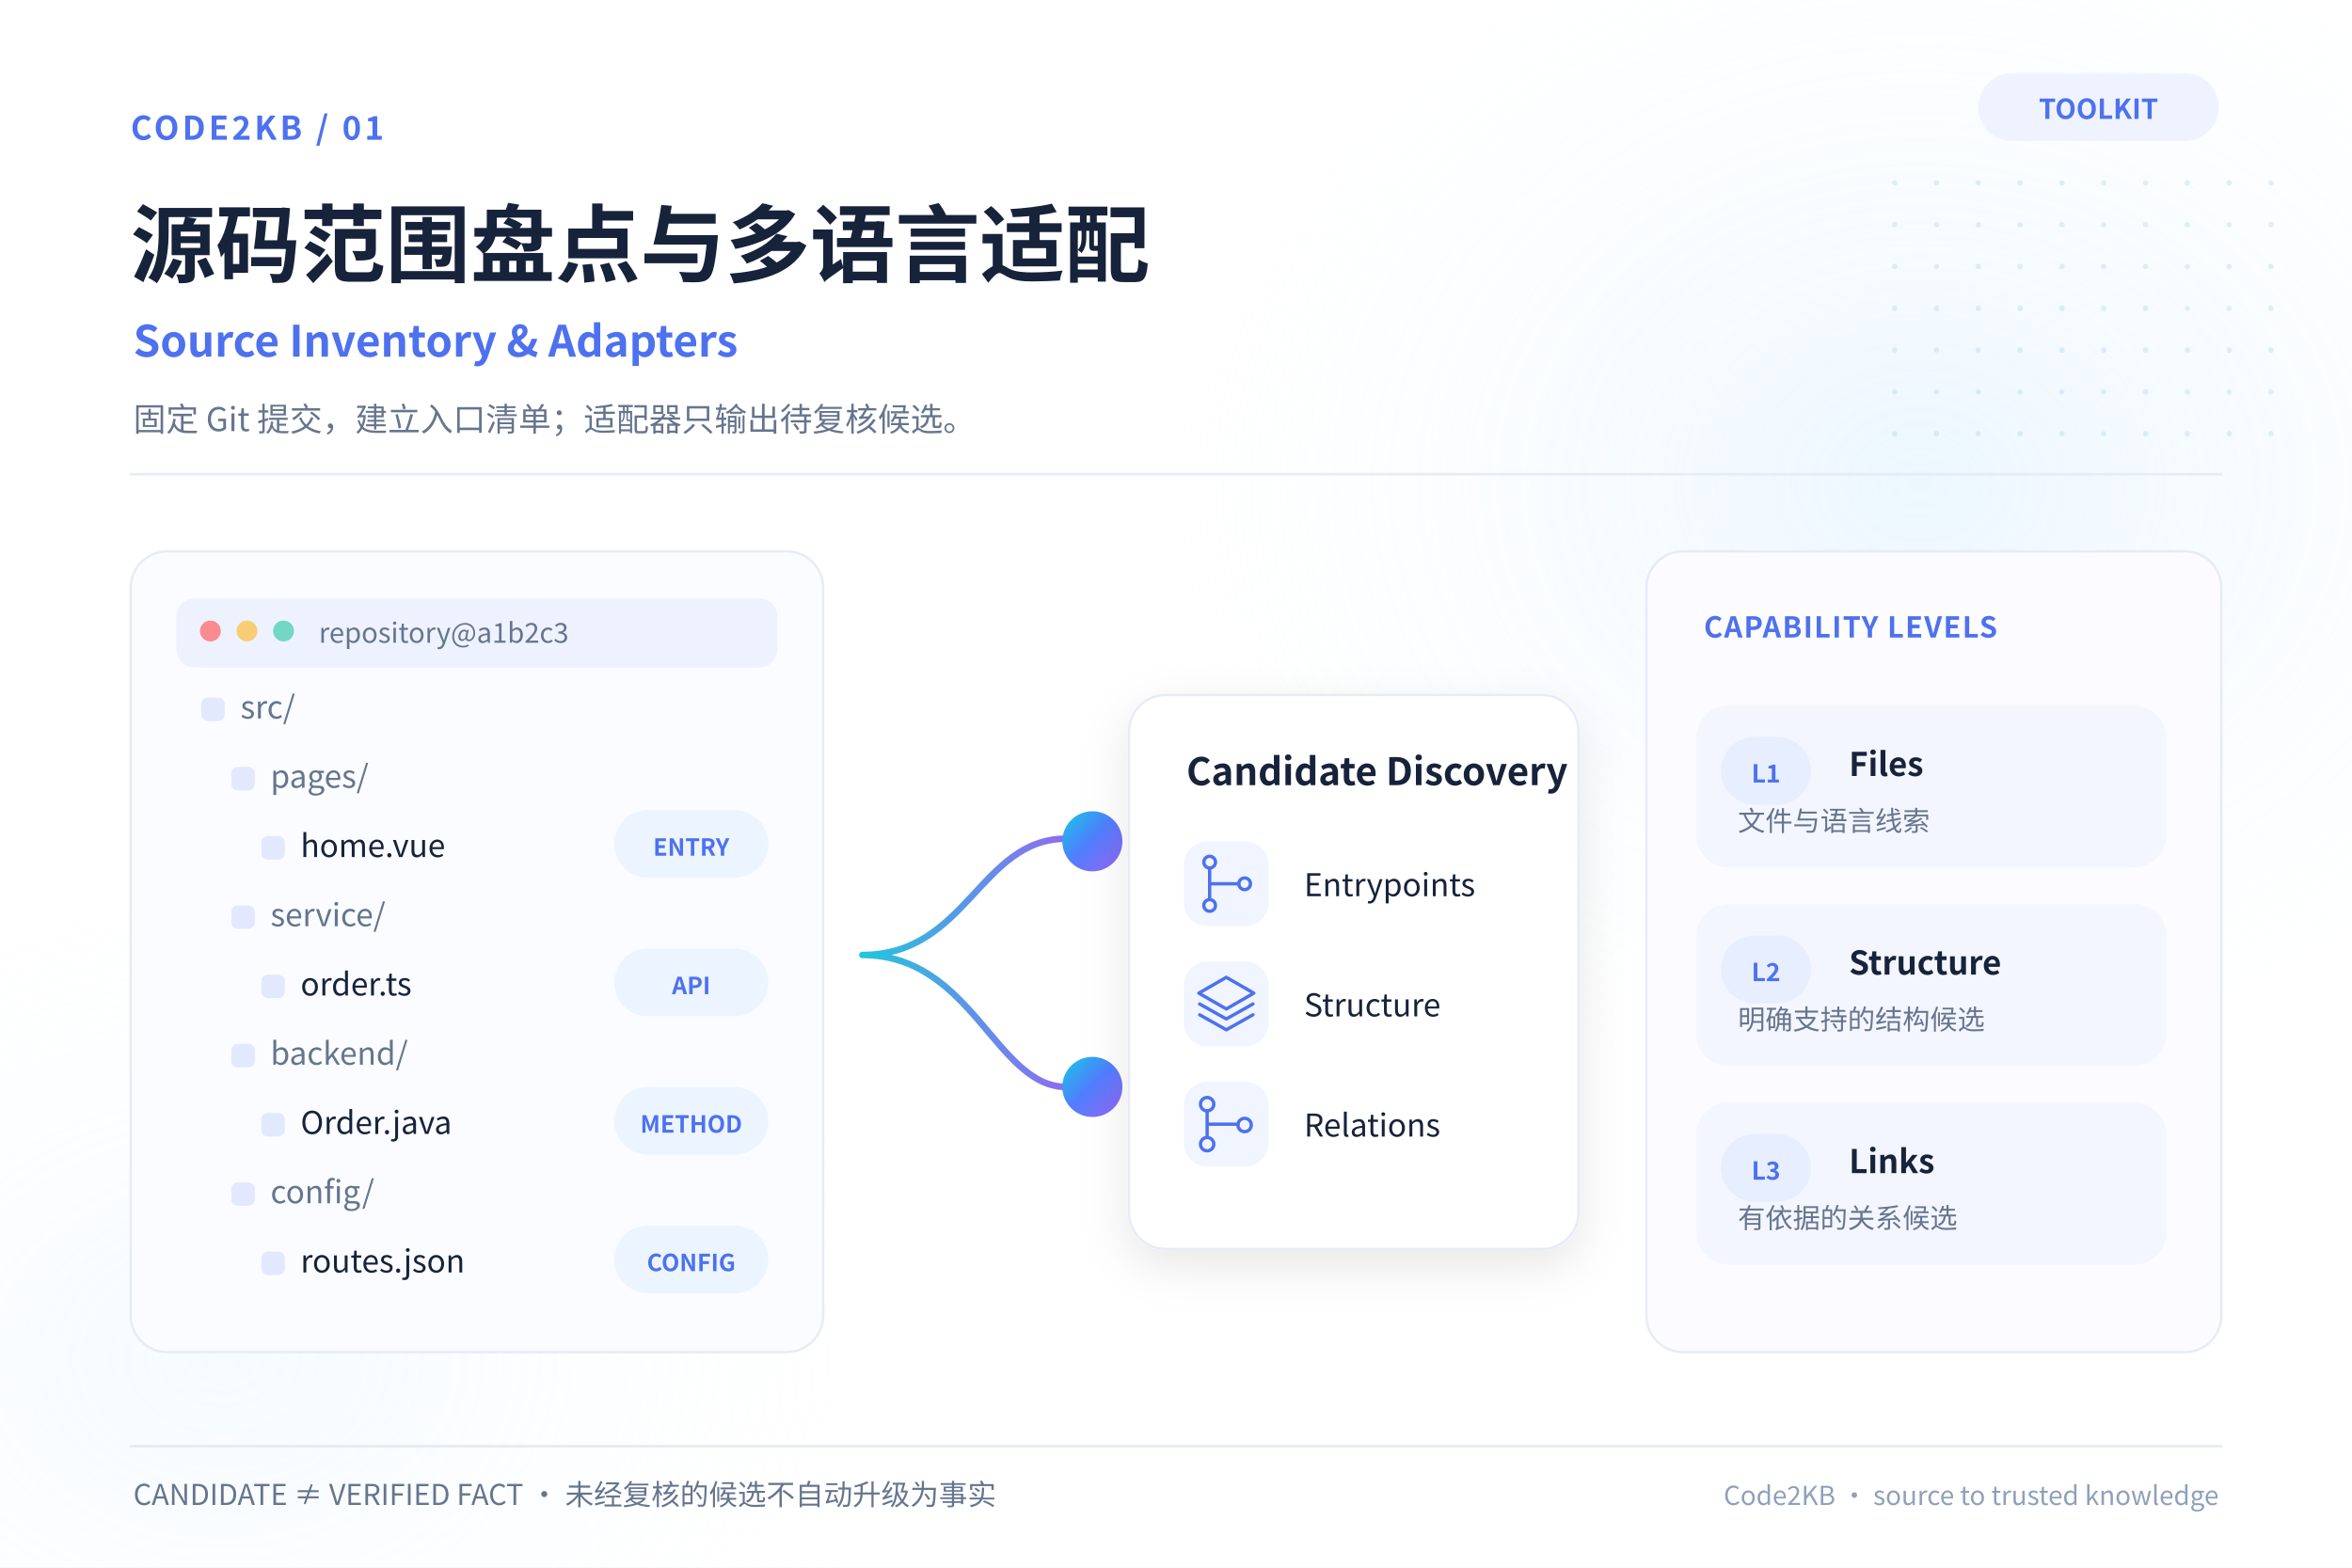
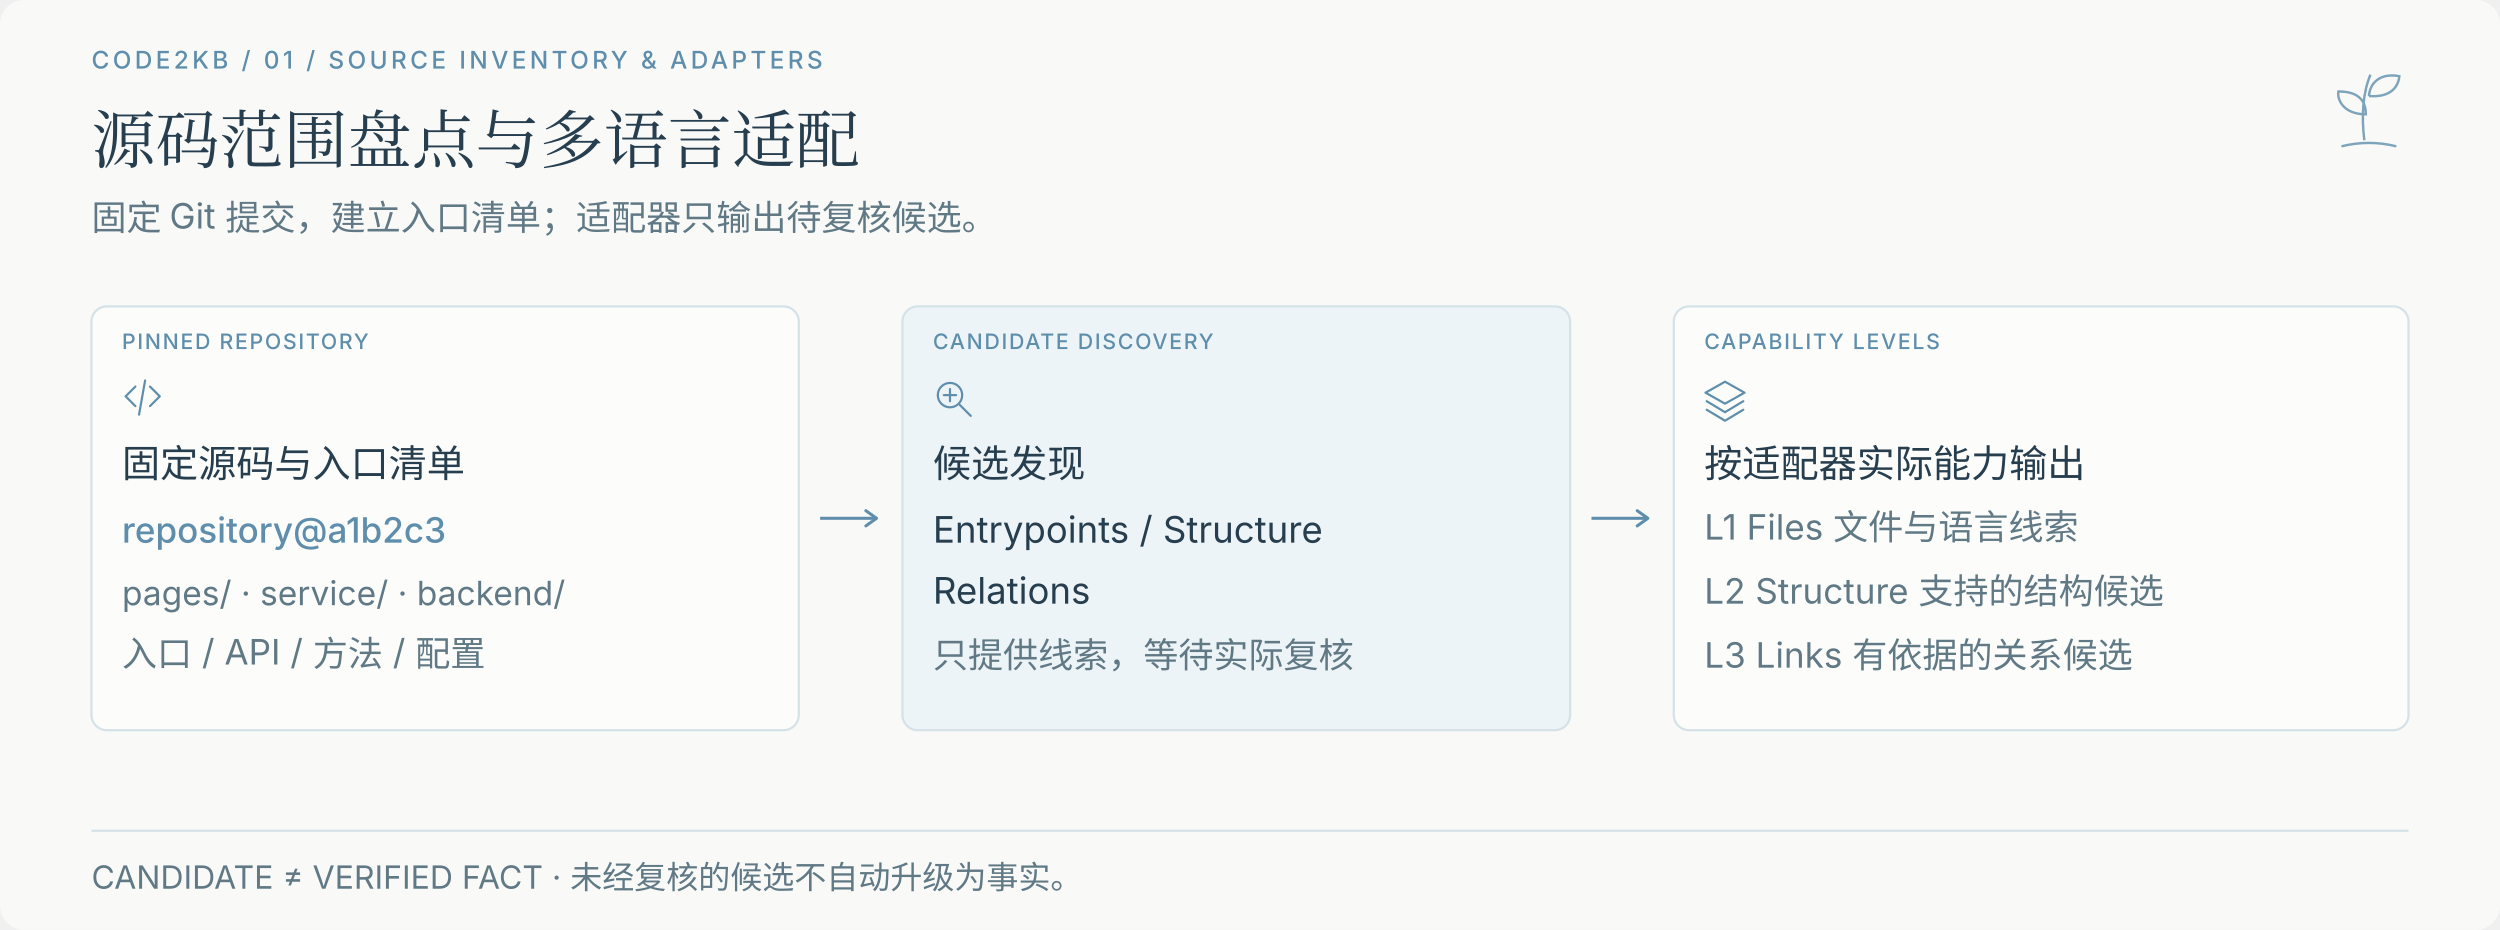
- <svg xmlns="http://www.w3.org/2000/svg" width="1800" height="1200" viewBox="0 0 1800 1200">
-   <defs>
-     <linearGradient id="brand" x1="0" y1="0" x2="1" y2="1">
-       <stop stop-color="#14C9E4" />
-       <stop offset=".48" stop-color="#507EFF" />
-       <stop offset="1" stop-color="#9667F4" />
-     </linearGradient>
-     <linearGradient id="mint" x1="0" y1="0" x2="1" y2="1">
-       <stop stop-color="#DAF9FE" />
-       <stop offset="1" stop-color="#EEE6FF" />
-     </linearGradient>
-     <linearGradient id="flow" x1="0" y1="0" x2="1" y2="0">
-       <stop stop-color="#22C6DC" />
-       <stop offset="1" stop-color="#8F6AF1" />
-     </linearGradient>
-     <linearGradient id="light" x1="0" y1="0" x2="1" y2="1">
-       <stop stop-color="#E8F9FF" />
-       <stop offset="1" stop-color="#F4EEFF" />
-     </linearGradient>
-     <radialGradient id="glow" cx="50%" cy="50%" r="50%">
-       <stop stop-color="#C9E8FE" stop-opacity=".57" />
-       <stop offset="1" stop-color="#FFFFFF" stop-opacity="0" />
-     </radialGradient>
-     <filter id="shadow" x="-20%" y="-30%" width="140%" height="170%">
-       <feGaussianBlur in="SourceAlpha" stdDeviation="18" />
-       <feOffset dy="12" />
-       <feComponentTransfer>
-         <feFuncA type="linear" slope=".095" />
-       </feComponentTransfer>
-       <feMerge>
-         <feMergeNode />
-         <feMergeNode in="SourceGraphic" />
-       </feMerge>
-     </filter>
-   </defs>
-   <rect x="0" y="0" width="1800" height="1200" rx="0" fill="#FFFFFF" stroke="none" stroke-width="1" opacity="1" />
-   <ellipse cx="1470" cy="370" rx="640" ry="520" fill="url(#glow)" opacity="0.65" />
-   <ellipse cx="170" cy="1040" rx="550" ry="430" fill="url(#glow)" opacity="0.33" />
-   <circle cx="1450" cy="140" r="2.1" fill="#9BC1ED" stroke="none" stroke-width="1" opacity="0.28" />
-   <circle cx="1450" cy="172" r="2.1" fill="#9BC1ED" stroke="none" stroke-width="1" opacity="0.28" />
-   <circle cx="1450" cy="204" r="2.1" fill="#9BC1ED" stroke="none" stroke-width="1" opacity="0.28" />
-   <circle cx="1450" cy="236" r="2.1" fill="#9BC1ED" stroke="none" stroke-width="1" opacity="0.28" />
-   <circle cx="1450" cy="268" r="2.1" fill="#9BC1ED" stroke="none" stroke-width="1" opacity="0.28" />
-   <circle cx="1450" cy="300" r="2.1" fill="#9BC1ED" stroke="none" stroke-width="1" opacity="0.28" />
-   <circle cx="1450" cy="332" r="2.1" fill="#9BC1ED" stroke="none" stroke-width="1" opacity="0.28" />
-   <circle cx="1482" cy="140" r="2.1" fill="#9BC1ED" stroke="none" stroke-width="1" opacity="0.28" />
-   <circle cx="1482" cy="172" r="2.1" fill="#9BC1ED" stroke="none" stroke-width="1" opacity="0.28" />
-   <circle cx="1482" cy="204" r="2.1" fill="#9BC1ED" stroke="none" stroke-width="1" opacity="0.28" />
-   <circle cx="1482" cy="236" r="2.1" fill="#9BC1ED" stroke="none" stroke-width="1" opacity="0.28" />
-   <circle cx="1482" cy="268" r="2.1" fill="#9BC1ED" stroke="none" stroke-width="1" opacity="0.28" />
-   <circle cx="1482" cy="300" r="2.1" fill="#9BC1ED" stroke="none" stroke-width="1" opacity="0.28" />
-   <circle cx="1482" cy="332" r="2.1" fill="#9BC1ED" stroke="none" stroke-width="1" opacity="0.28" />
-   <circle cx="1514" cy="140" r="2.1" fill="#9BC1ED" stroke="none" stroke-width="1" opacity="0.28" />
-   <circle cx="1514" cy="172" r="2.1" fill="#9BC1ED" stroke="none" stroke-width="1" opacity="0.28" />
-   <circle cx="1514" cy="204" r="2.1" fill="#9BC1ED" stroke="none" stroke-width="1" opacity="0.28" />
-   <circle cx="1514" cy="236" r="2.1" fill="#9BC1ED" stroke="none" stroke-width="1" opacity="0.28" />
-   <circle cx="1514" cy="268" r="2.1" fill="#9BC1ED" stroke="none" stroke-width="1" opacity="0.28" />
-   <circle cx="1514" cy="300" r="2.1" fill="#9BC1ED" stroke="none" stroke-width="1" opacity="0.28" />
-   <circle cx="1514" cy="332" r="2.1" fill="#9BC1ED" stroke="none" stroke-width="1" opacity="0.28" />
-   <circle cx="1546" cy="140" r="2.1" fill="#9BC1ED" stroke="none" stroke-width="1" opacity="0.28" />
-   <circle cx="1546" cy="172" r="2.1" fill="#9BC1ED" stroke="none" stroke-width="1" opacity="0.28" />
-   <circle cx="1546" cy="204" r="2.1" fill="#9BC1ED" stroke="none" stroke-width="1" opacity="0.28" />
-   <circle cx="1546" cy="236" r="2.1" fill="#9BC1ED" stroke="none" stroke-width="1" opacity="0.28" />
-   <circle cx="1546" cy="268" r="2.1" fill="#9BC1ED" stroke="none" stroke-width="1" opacity="0.28" />
-   <circle cx="1546" cy="300" r="2.1" fill="#9BC1ED" stroke="none" stroke-width="1" opacity="0.28" />
-   <circle cx="1546" cy="332" r="2.1" fill="#9BC1ED" stroke="none" stroke-width="1" opacity="0.28" />
-   <circle cx="1578" cy="140" r="2.1" fill="#9BC1ED" stroke="none" stroke-width="1" opacity="0.28" />
-   <circle cx="1578" cy="172" r="2.1" fill="#9BC1ED" stroke="none" stroke-width="1" opacity="0.28" />
-   <circle cx="1578" cy="204" r="2.1" fill="#9BC1ED" stroke="none" stroke-width="1" opacity="0.28" />
-   <circle cx="1578" cy="236" r="2.1" fill="#9BC1ED" stroke="none" stroke-width="1" opacity="0.28" />
-   <circle cx="1578" cy="268" r="2.1" fill="#9BC1ED" stroke="none" stroke-width="1" opacity="0.28" />
-   <circle cx="1578" cy="300" r="2.1" fill="#9BC1ED" stroke="none" stroke-width="1" opacity="0.28" />
-   <circle cx="1578" cy="332" r="2.1" fill="#9BC1ED" stroke="none" stroke-width="1" opacity="0.28" />
-   <circle cx="1610" cy="140" r="2.1" fill="#9BC1ED" stroke="none" stroke-width="1" opacity="0.28" />
-   <circle cx="1610" cy="172" r="2.1" fill="#9BC1ED" stroke="none" stroke-width="1" opacity="0.28" />
-   <circle cx="1610" cy="204" r="2.1" fill="#9BC1ED" stroke="none" stroke-width="1" opacity="0.28" />
-   <circle cx="1610" cy="236" r="2.1" fill="#9BC1ED" stroke="none" stroke-width="1" opacity="0.28" />
-   <circle cx="1610" cy="268" r="2.1" fill="#9BC1ED" stroke="none" stroke-width="1" opacity="0.28" />
-   <circle cx="1610" cy="300" r="2.1" fill="#9BC1ED" stroke="none" stroke-width="1" opacity="0.28" />
-   <circle cx="1610" cy="332" r="2.1" fill="#9BC1ED" stroke="none" stroke-width="1" opacity="0.28" />
-   <circle cx="1642" cy="140" r="2.1" fill="#9BC1ED" stroke="none" stroke-width="1" opacity="0.28" />
-   <circle cx="1642" cy="172" r="2.1" fill="#9BC1ED" stroke="none" stroke-width="1" opacity="0.28" />
-   <circle cx="1642" cy="204" r="2.1" fill="#9BC1ED" stroke="none" stroke-width="1" opacity="0.28" />
-   <circle cx="1642" cy="236" r="2.1" fill="#9BC1ED" stroke="none" stroke-width="1" opacity="0.28" />
-   <circle cx="1642" cy="268" r="2.1" fill="#9BC1ED" stroke="none" stroke-width="1" opacity="0.28" />
-   <circle cx="1642" cy="300" r="2.1" fill="#9BC1ED" stroke="none" stroke-width="1" opacity="0.28" />
-   <circle cx="1642" cy="332" r="2.1" fill="#9BC1ED" stroke="none" stroke-width="1" opacity="0.28" />
-   <circle cx="1674" cy="140" r="2.1" fill="#9BC1ED" stroke="none" stroke-width="1" opacity="0.28" />
-   <circle cx="1674" cy="172" r="2.1" fill="#9BC1ED" stroke="none" stroke-width="1" opacity="0.28" />
-   <circle cx="1674" cy="204" r="2.1" fill="#9BC1ED" stroke="none" stroke-width="1" opacity="0.28" />
-   <circle cx="1674" cy="236" r="2.1" fill="#9BC1ED" stroke="none" stroke-width="1" opacity="0.28" />
-   <circle cx="1674" cy="268" r="2.1" fill="#9BC1ED" stroke="none" stroke-width="1" opacity="0.28" />
-   <circle cx="1674" cy="300" r="2.1" fill="#9BC1ED" stroke="none" stroke-width="1" opacity="0.28" />
-   <circle cx="1674" cy="332" r="2.1" fill="#9BC1ED" stroke="none" stroke-width="1" opacity="0.28" />
-   <circle cx="1706" cy="140" r="2.1" fill="#9BC1ED" stroke="none" stroke-width="1" opacity="0.28" />
-   <circle cx="1706" cy="172" r="2.1" fill="#9BC1ED" stroke="none" stroke-width="1" opacity="0.28" />
-   <circle cx="1706" cy="204" r="2.1" fill="#9BC1ED" stroke="none" stroke-width="1" opacity="0.28" />
-   <circle cx="1706" cy="236" r="2.1" fill="#9BC1ED" stroke="none" stroke-width="1" opacity="0.28" />
-   <circle cx="1706" cy="268" r="2.1" fill="#9BC1ED" stroke="none" stroke-width="1" opacity="0.28" />
-   <circle cx="1706" cy="300" r="2.1" fill="#9BC1ED" stroke="none" stroke-width="1" opacity="0.28" />
-   <circle cx="1706" cy="332" r="2.1" fill="#9BC1ED" stroke="none" stroke-width="1" opacity="0.28" />
-   <circle cx="1738" cy="140" r="2.1" fill="#9BC1ED" stroke="none" stroke-width="1" opacity="0.28" />
-   <circle cx="1738" cy="172" r="2.1" fill="#9BC1ED" stroke="none" stroke-width="1" opacity="0.28" />
-   <circle cx="1738" cy="204" r="2.1" fill="#9BC1ED" stroke="none" stroke-width="1" opacity="0.28" />
-   <circle cx="1738" cy="236" r="2.1" fill="#9BC1ED" stroke="none" stroke-width="1" opacity="0.28" />
-   <circle cx="1738" cy="268" r="2.1" fill="#9BC1ED" stroke="none" stroke-width="1" opacity="0.28" />
-   <circle cx="1738" cy="300" r="2.1" fill="#9BC1ED" stroke="none" stroke-width="1" opacity="0.28" />
-   <circle cx="1738" cy="332" r="2.1" fill="#9BC1ED" stroke="none" stroke-width="1" opacity="0.28" />
-   <text x="100" y="107" font-family="Noto Sans CJK SC, sans-serif" font-size="25" font-weight="650" fill="#4D71EF" text-anchor="start" letter-spacing="2.4">CODE2KB  /  01</text>
-   <rect x="1514" y="56" width="184" height="52" rx="26" fill="#EEF3FF" stroke="none" stroke-width="1" opacity="1" />
-   <text x="1606.0" y="91" font-family="Noto Sans CJK SC, sans-serif" font-size="21" font-weight="550" fill="#4D71EF" text-anchor="middle" letter-spacing="0">TOOLKIT</text>
-   <text x="100" y="211" font-family="Noto Sans CJK SC, sans-serif" font-size="65" font-weight="720" fill="#17233B" text-anchor="start" letter-spacing="0">源码范围盘点与多语言适配</text>
-   <text x="102" y="273" font-family="Noto Sans CJK SC, sans-serif" font-size="33" font-weight="580" fill="#4D71EF" text-anchor="start" letter-spacing="0">Source Inventory &amp; Adapters</text>
-   <text x="102" y="330" font-family="Noto Sans CJK SC, sans-serif" font-size="25" font-weight="400" fill="#66758E" text-anchor="start" letter-spacing="0">固定 Git 提交，建立入口清单；适配器只输出待复核候选。</text>
-   <path d="M100 363 L1700 363" fill="none" stroke="#E6ECF7" stroke-width="2" stroke-linecap="round" stroke-linejoin="round" opacity="1" />
-   <rect x="100" y="422" width="530" height="613" rx="28" fill="#FBFCFF" stroke="#E7EBF7" stroke-width="1.8" opacity="1" />
-   <rect x="135" y="458" width="460" height="53" rx="14" fill="#EEF2FE" stroke="none" stroke-width="1" opacity="1" />
-   <circle cx="161" cy="483" r="8" fill="#FA8B91" stroke="none" stroke-width="1" opacity="1" />
-   <circle cx="189" cy="483" r="8" fill="#F8CD75" stroke="none" stroke-width="1" opacity="1" />
-   <circle cx="217" cy="483" r="8" fill="#72D7C5" stroke="none" stroke-width="1" opacity="1" />
-   <text x="244" y="492" font-family="Noto Sans CJK SC, sans-serif" font-size="21" font-weight="510" fill="#66758E" text-anchor="start" letter-spacing="0">repository@a1b2c3</text>
-   <rect x="154" y="534" width="18" height="18" rx="5" fill="#E2E9FF" stroke="none" stroke-width="1" opacity="1" />
-   <text x="184" y="550" font-family="Noto Sans CJK SC, sans-serif" font-size="24" font-weight="540" fill="#66758E" text-anchor="start" letter-spacing="0">src/</text>
-   <rect x="177" y="587" width="18" height="18" rx="5" fill="#E2E9FF" stroke="none" stroke-width="1" opacity="1" />
-   <text x="207" y="603" font-family="Noto Sans CJK SC, sans-serif" font-size="24" font-weight="540" fill="#66758E" text-anchor="start" letter-spacing="0">  pages/</text>
-   <rect x="200" y="640" width="18" height="18" rx="5" fill="#E2E9FF" stroke="none" stroke-width="1" opacity="1" />
-   <text x="230" y="656" font-family="Noto Sans CJK SC, sans-serif" font-size="24" font-weight="540" fill="#17233B" text-anchor="start" letter-spacing="0">    home.vue</text>
-   <rect x="470" y="620" width="118" height="52" rx="26" fill="#ECF5FF" stroke="none" stroke-width="1" opacity="1" />
-   <text x="529.0" y="655" font-family="Noto Sans CJK SC, sans-serif" font-size="18" font-weight="550" fill="#4D71EF" text-anchor="middle" letter-spacing="0">ENTRY</text>
-   <rect x="177" y="693" width="18" height="18" rx="5" fill="#E2E9FF" stroke="none" stroke-width="1" opacity="1" />
-   <text x="207" y="709" font-family="Noto Sans CJK SC, sans-serif" font-size="24" font-weight="540" fill="#66758E" text-anchor="start" letter-spacing="0">  service/</text>
-   <rect x="200" y="746" width="18" height="18" rx="5" fill="#E2E9FF" stroke="none" stroke-width="1" opacity="1" />
-   <text x="230" y="762" font-family="Noto Sans CJK SC, sans-serif" font-size="24" font-weight="540" fill="#17233B" text-anchor="start" letter-spacing="0">    order.ts</text>
-   <rect x="470" y="726" width="118" height="52" rx="26" fill="#ECF5FF" stroke="none" stroke-width="1" opacity="1" />
-   <text x="529.0" y="761" font-family="Noto Sans CJK SC, sans-serif" font-size="18" font-weight="550" fill="#4D71EF" text-anchor="middle" letter-spacing="0">API</text>
-   <rect x="177" y="799" width="18" height="18" rx="5" fill="#E2E9FF" stroke="none" stroke-width="1" opacity="1" />
-   <text x="207" y="815" font-family="Noto Sans CJK SC, sans-serif" font-size="24" font-weight="540" fill="#66758E" text-anchor="start" letter-spacing="0">  backend/</text>
-   <rect x="200" y="852" width="18" height="18" rx="5" fill="#E2E9FF" stroke="none" stroke-width="1" opacity="1" />
-   <text x="230" y="868" font-family="Noto Sans CJK SC, sans-serif" font-size="24" font-weight="540" fill="#17233B" text-anchor="start" letter-spacing="0">    Order.java</text>
-   <rect x="470" y="832" width="118" height="52" rx="26" fill="#ECF5FF" stroke="none" stroke-width="1" opacity="1" />
-   <text x="529.0" y="867" font-family="Noto Sans CJK SC, sans-serif" font-size="18" font-weight="550" fill="#4D71EF" text-anchor="middle" letter-spacing="0">METHOD</text>
-   <rect x="177" y="905" width="18" height="18" rx="5" fill="#E2E9FF" stroke="none" stroke-width="1" opacity="1" />
-   <text x="207" y="921" font-family="Noto Sans CJK SC, sans-serif" font-size="24" font-weight="540" fill="#66758E" text-anchor="start" letter-spacing="0">  config/</text>
-   <rect x="200" y="958" width="18" height="18" rx="5" fill="#E2E9FF" stroke="none" stroke-width="1" opacity="1" />
-   <text x="230" y="974" font-family="Noto Sans CJK SC, sans-serif" font-size="24" font-weight="540" fill="#17233B" text-anchor="start" letter-spacing="0">    routes.json</text>
-   <rect x="470" y="938" width="118" height="52" rx="26" fill="#ECF5FF" stroke="none" stroke-width="1" opacity="1" />
-   <text x="529.0" y="973" font-family="Noto Sans CJK SC, sans-serif" font-size="18" font-weight="550" fill="#4D71EF" text-anchor="middle" letter-spacing="0">CONFIG</text>
-   <path d="M660 731 C740 731 750 642 816 642 M660 731 C744 731 762 832 816 832" fill="none" stroke="url(#flow)" stroke-width="5" stroke-linecap="round" stroke-linejoin="round" opacity="1" />
-   <circle cx="836" cy="644" r="23" fill="url(#brand)" stroke="none" stroke-width="1" opacity="1" />
-   <circle cx="836" cy="832" r="23" fill="url(#brand)" stroke="none" stroke-width="1" opacity="1" />
-   <rect x="864" y="532" width="344" height="424" rx="28" fill="white" stroke="#E7EBF7" stroke-width="1.8" opacity="1" filter="url(#shadow)" />
-   <text x="908" y="601" font-family="Noto Sans CJK SC, sans-serif" font-size="29" font-weight="680" fill="#17233B" text-anchor="start" letter-spacing="0">Candidate Discovery</text>
-   <rect x="906" y="644" width="65" height="65" rx="18" fill="#F0F5FF" stroke="none" stroke-width="1" opacity="1" />
-   <g transform="translate(913 651) scale(0.6375)" stroke="#4D71EF" stroke-width="4" fill="none" stroke-linecap="round" stroke-linejoin="round">
-     <circle cx="20" cy="14" r="7" />
-     <circle cx="20" cy="66" r="7" />
-     <circle cx="62" cy="40" r="7" />
-     <path d="M20 21V59 M20 40H55" />
+ <svg xmlns="http://www.w3.org/2000/svg" width="1640" height="610" viewBox="0 0 1640 610" role="img" aria-labelledby="title desc">
+   <rect x="0" y="0" width="1640" height="610" rx="16" fill="#f9faf8" stroke="none" stroke-width="1.5" />
+   <text x="60" y="45" font-family="Inter, -apple-system, BlinkMacSystemFont, Segoe UI, Noto Sans CJK SC, PingFang SC, Microsoft YaHei, sans-serif" font-size="16" font-weight="500" fill="#5e8eab" text-anchor="start" letter-spacing="2.2">CODE2KB  /  01  /  SOURCE INVENTORY &amp; ADAPTERS</text>
+   <text x="60" y="107" font-family="Noto Serif CJK SC, Songti SC, STSong, Georgia, serif" font-size="42" font-weight="400" fill="#273e4f" text-anchor="start">源码范围盘点与多语言适配</text>
+   <text x="60" y="151" font-family="Inter, -apple-system, BlinkMacSystemFont, Segoe UI, Noto Sans CJK SC, PingFang SC, Microsoft YaHei, sans-serif" font-size="23" font-weight="400" fill="#607985" text-anchor="start">固定 Git 提交，建立入口清单；适配器只输出待复核候选。</text>
+   <g transform="translate(1530 45)" fill="none" stroke="#5e8eab" stroke-width="1.6" opacity="0.8">
+     <path d="M21 47c-2-16-1-31 4-43M22 30C7 30 3 20 4 15c12 0 18 5 18 15Zm2-12C25 7 34 3 44 5c-1 9-8 14-20 13M6 51c12-3 24-3 36 0" />
  </g>
-   <text x="998" y="686" font-family="Noto Sans CJK SC, sans-serif" font-size="24" font-weight="530" fill="#17233B" text-anchor="start" letter-spacing="0">Entrypoints</text>
-   <rect x="906" y="736" width="65" height="65" rx="18" fill="#F0F5FF" stroke="none" stroke-width="1" opacity="1" />
-   <g transform="translate(913 743) scale(0.6375)" stroke="#4D71EF" stroke-width="4" fill="none" stroke-linecap="round" stroke-linejoin="round">
-     <path d="M7 27L40 8L73 27L40 46Z M8 40L40 58L72 40 M8 53L40 71L72 53" />
+   <g data-card="固定源码与入口清单">
+     <rect x="60" y="201" width="464" height="278" rx="10" fill="#fcfdfb" stroke="#d5e2e7" stroke-width="1.5" />
+     <text x="80" y="229" font-family="Inter, -apple-system, BlinkMacSystemFont, Segoe UI, Noto Sans CJK SC, PingFang SC, Microsoft YaHei, sans-serif" font-size="14" font-weight="500" fill="#5e8eab" text-anchor="start" letter-spacing="1.1">PINNED REPOSITORY</text>
+     <g transform="translate(80 248) scale(0.8)" fill="none" stroke="#5e8eab" stroke-width="1.8" stroke-linecap="round" stroke-linejoin="round">
+       <path d="M11 7 3 15l8 8m12-16 8 8-8 8m-4-21-5 28" />
+     </g>
+     <text x="80" y="313" font-family="Inter, -apple-system, BlinkMacSystemFont, Segoe UI, Noto Sans CJK SC, PingFang SC, Microsoft YaHei, sans-serif" font-size="25" font-weight="500" fill="#273e4f" text-anchor="start">固定源码与入口清单</text>
  </g>
-   <text x="998" y="778" font-family="Noto Sans CJK SC, sans-serif" font-size="24" font-weight="530" fill="#17233B" text-anchor="start" letter-spacing="0">Structure</text>
-   <rect x="906" y="828" width="65" height="65" rx="18" fill="#F0F5FF" stroke="none" stroke-width="1" opacity="1" />
-   <g transform="translate(913 835) scale(0.6375)" stroke="#4D71EF" stroke-width="4" fill="none" stroke-linecap="round" stroke-linejoin="round">
-     <circle cx="17" cy="16" r="8" />
-     <circle cx="17" cy="64" r="8" />
-     <circle cx="62" cy="41" r="8" />
-     <path d="M17 24V56 M17 40H54" />
+   <text x="80" y="356" font-family="Inter, -apple-system, BlinkMacSystemFont, Segoe UI, Noto Sans CJK SC, PingFang SC, Microsoft YaHei, sans-serif" font-size="23" font-weight="500" fill="#5e8eab" text-anchor="start">repository@a1b2c3</text>
+   <text x="80" y="397" font-family="Inter, -apple-system, BlinkMacSystemFont, Segoe UI, Noto Sans CJK SC, PingFang SC, Microsoft YaHei, sans-serif" font-size="22" font-weight="400" fill="#607985" text-anchor="start">pages/  ·  service/  ·  backend/</text>
+   <text x="80" y="437" font-family="Inter, -apple-system, BlinkMacSystemFont, Segoe UI, Noto Sans CJK SC, PingFang SC, Microsoft YaHei, sans-serif" font-size="23" font-weight="400" fill="#607985" text-anchor="start">入口 / API / 方法 / 配置</text>
+   <path d="M538 340 H575" fill="none" stroke="#5e8eab" stroke-width="2" />
+   <path d="M568 335 L575 340 L568 345" fill="none" stroke="#5e8eab" stroke-width="2" stroke-linecap="round" stroke-linejoin="round" />
+   <g data-card="候选发现">
+     <rect x="592" y="201" width="438" height="278" rx="10" fill="#edf4f7" stroke="#d5e2e7" stroke-width="1.5" />
+     <text x="612" y="229" font-family="Inter, -apple-system, BlinkMacSystemFont, Segoe UI, Noto Sans CJK SC, PingFang SC, Microsoft YaHei, sans-serif" font-size="14" font-weight="500" fill="#5e8eab" text-anchor="start" letter-spacing="1.1">CANDIDATE DISCOVERY</text>
+     <g transform="translate(612 248) scale(0.8)" fill="none" stroke="#5e8eab" stroke-width="1.8" stroke-linecap="round" stroke-linejoin="round">
+       <circle cx="14" cy="14" r="10" />
+       <path d="m22 22 9 9M9 14h10m-5-5v10" />
+     </g>
+     <text x="612" y="313" font-family="Inter, -apple-system, BlinkMacSystemFont, Segoe UI, Noto Sans CJK SC, PingFang SC, Microsoft YaHei, sans-serif" font-size="25" font-weight="500" fill="#273e4f" text-anchor="start">候选发现</text>
  </g>
-   <text x="998" y="870" font-family="Noto Sans CJK SC, sans-serif" font-size="24" font-weight="530" fill="#17233B" text-anchor="start" letter-spacing="0">Relations</text>
-   <rect x="1260" y="422" width="440" height="613" rx="28" fill="#FCFBFF" stroke="#E7EBF7" stroke-width="1.8" opacity="1" />
-   <text x="1304" y="488" font-family="Noto Sans CJK SC, sans-serif" font-size="22" font-weight="680" fill="#4D71EF" text-anchor="start" letter-spacing="1">CAPABILITY LEVELS</text>
-   <rect x="1298" y="540" width="360" height="124" rx="25" fill="#F4F6FF" stroke="none" stroke-width="1" opacity="1" />
-   <rect x="1317" y="564" width="69" height="52" rx="26" fill="#E6EEFF" stroke="none" stroke-width="1" opacity="1" />
-   <text x="1351.5" y="599" font-family="Noto Sans CJK SC, sans-serif" font-size="19" font-weight="550" fill="#4D71EF" text-anchor="middle" letter-spacing="0">L1</text>
-   <text x="1415" y="594" font-family="Noto Sans CJK SC, sans-serif" font-size="25" font-weight="620" fill="#17233B" text-anchor="start" letter-spacing="0">Files</text>
-   <text x="1330" y="636" font-family="Noto Sans CJK SC, sans-serif" font-size="21" font-weight="400" fill="#66758E" text-anchor="start" letter-spacing="0">文件与语言线索</text>
-   <rect x="1298" y="692" width="360" height="124" rx="25" fill="#F4F6FF" stroke="none" stroke-width="1" opacity="1" />
-   <rect x="1317" y="716" width="69" height="52" rx="26" fill="#E6EEFF" stroke="none" stroke-width="1" opacity="1" />
-   <text x="1351.5" y="751" font-family="Noto Sans CJK SC, sans-serif" font-size="19" font-weight="550" fill="#4D71EF" text-anchor="middle" letter-spacing="0">L2</text>
-   <text x="1415" y="746" font-family="Noto Sans CJK SC, sans-serif" font-size="25" font-weight="620" fill="#17233B" text-anchor="start" letter-spacing="0">Structure</text>
-   <text x="1330" y="788" font-family="Noto Sans CJK SC, sans-serif" font-size="21" font-weight="400" fill="#66758E" text-anchor="start" letter-spacing="0">明确支持的结构候选</text>
-   <rect x="1298" y="844" width="360" height="124" rx="25" fill="#F4F6FF" stroke="none" stroke-width="1" opacity="1" />
-   <rect x="1317" y="868" width="69" height="52" rx="26" fill="#E6EEFF" stroke="none" stroke-width="1" opacity="1" />
-   <text x="1351.5" y="903" font-family="Noto Sans CJK SC, sans-serif" font-size="19" font-weight="550" fill="#4D71EF" text-anchor="middle" letter-spacing="0">L3</text>
-   <text x="1415" y="898" font-family="Noto Sans CJK SC, sans-serif" font-size="25" font-weight="620" fill="#17233B" text-anchor="start" letter-spacing="0">Links</text>
-   <text x="1330" y="940" font-family="Noto Sans CJK SC, sans-serif" font-size="21" font-weight="400" fill="#66758E" text-anchor="start" letter-spacing="0">有依据的关系候选</text>
-   <path d="M100 1107 L1700 1107" fill="none" stroke="#E5EAF4" stroke-width="2" stroke-linecap="round" stroke-linejoin="round" opacity="1" />
-   <text x="102" y="1152" font-family="Noto Sans CJK SC, sans-serif" font-size="22" font-weight="450" fill="#66758E" text-anchor="start" letter-spacing="0">CANDIDATE ≠ VERIFIED FACT  ·  未经复核的候选不自动升级为事实</text>
-   <text x="1698" y="1152" font-family="Noto Sans CJK SC, sans-serif" font-size="20" font-weight="400" fill="#8FA0B9" text-anchor="end" letter-spacing="0">Code2KB  ·  source to trusted knowledge</text>
+   <text x="612" y="356" font-family="Inter, -apple-system, BlinkMacSystemFont, Segoe UI, Noto Sans CJK SC, PingFang SC, Microsoft YaHei, sans-serif" font-size="24" font-weight="400" fill="#273e4f" text-anchor="start">Entrypoints  /  Structure</text>
+   <text x="612" y="396" font-family="Inter, -apple-system, BlinkMacSystemFont, Segoe UI, Noto Sans CJK SC, PingFang SC, Microsoft YaHei, sans-serif" font-size="24" font-weight="400" fill="#273e4f" text-anchor="start">Relations</text>
+   <text x="612" y="438" font-family="Inter, -apple-system, BlinkMacSystemFont, Segoe UI, Noto Sans CJK SC, PingFang SC, Microsoft YaHei, sans-serif" font-size="23" font-weight="400" fill="#607985" text-anchor="start">只提供线索，等待实际复核</text>
+   <path d="M1044 340 H1081" fill="none" stroke="#5e8eab" stroke-width="2" />
+   <path d="M1074 335 L1081 340 L1074 345" fill="none" stroke="#5e8eab" stroke-width="2" stroke-linecap="round" stroke-linejoin="round" />
+   <g data-card="按适配器实际能力输出">
+     <rect x="1098" y="201" width="482" height="278" rx="10" fill="#fcfdfb" stroke="#d5e2e7" stroke-width="1.5" />
+     <text x="1118" y="229" font-family="Inter, -apple-system, BlinkMacSystemFont, Segoe UI, Noto Sans CJK SC, PingFang SC, Microsoft YaHei, sans-serif" font-size="14" font-weight="500" fill="#5e8eab" text-anchor="start" letter-spacing="1.1">CAPABILITY LEVELS</text>
+     <g transform="translate(1118 248) scale(0.8)" fill="none" stroke="#5e8eab" stroke-width="1.8" stroke-linecap="round" stroke-linejoin="round">
+       <path d="m17 3 16 9-16 9L1 12 17 3Zm-15 16 15 9 15-9M2 26l15 9 15-9" />
+     </g>
+     <text x="1118" y="313" font-family="Inter, -apple-system, BlinkMacSystemFont, Segoe UI, Noto Sans CJK SC, PingFang SC, Microsoft YaHei, sans-serif" font-size="25" font-weight="500" fill="#273e4f" text-anchor="start">按适配器实际能力输出</text>
+   </g>
+   <text x="1118" y="354" font-family="Inter, -apple-system, BlinkMacSystemFont, Segoe UI, Noto Sans CJK SC, PingFang SC, Microsoft YaHei, sans-serif" font-size="23" font-weight="400" fill="#607985" text-anchor="start">L1   Files          文件与语言线索</text>
+   <text x="1118" y="396" font-family="Inter, -apple-system, BlinkMacSystemFont, Segoe UI, Noto Sans CJK SC, PingFang SC, Microsoft YaHei, sans-serif" font-size="23" font-weight="400" fill="#607985" text-anchor="start">L2   Structure   支持的结构候选</text>
+   <text x="1118" y="438" font-family="Inter, -apple-system, BlinkMacSystemFont, Segoe UI, Noto Sans CJK SC, PingFang SC, Microsoft YaHei, sans-serif" font-size="23" font-weight="400" fill="#607985" text-anchor="start">L3   Links         有依据的关系候选</text>
+   <path d="M60 545 H1580" fill="none" stroke="#d5e2e7" stroke-width="1.5" />
+   <text x="60" y="583" font-family="Inter, -apple-system, BlinkMacSystemFont, Segoe UI, Noto Sans CJK SC, PingFang SC, Microsoft YaHei, sans-serif" font-size="21" font-weight="400" fill="#607985" text-anchor="start">CANDIDATE ≠ VERIFIED FACT   ·   未经复核的候选不自动升级为事实。</text>
</svg>
